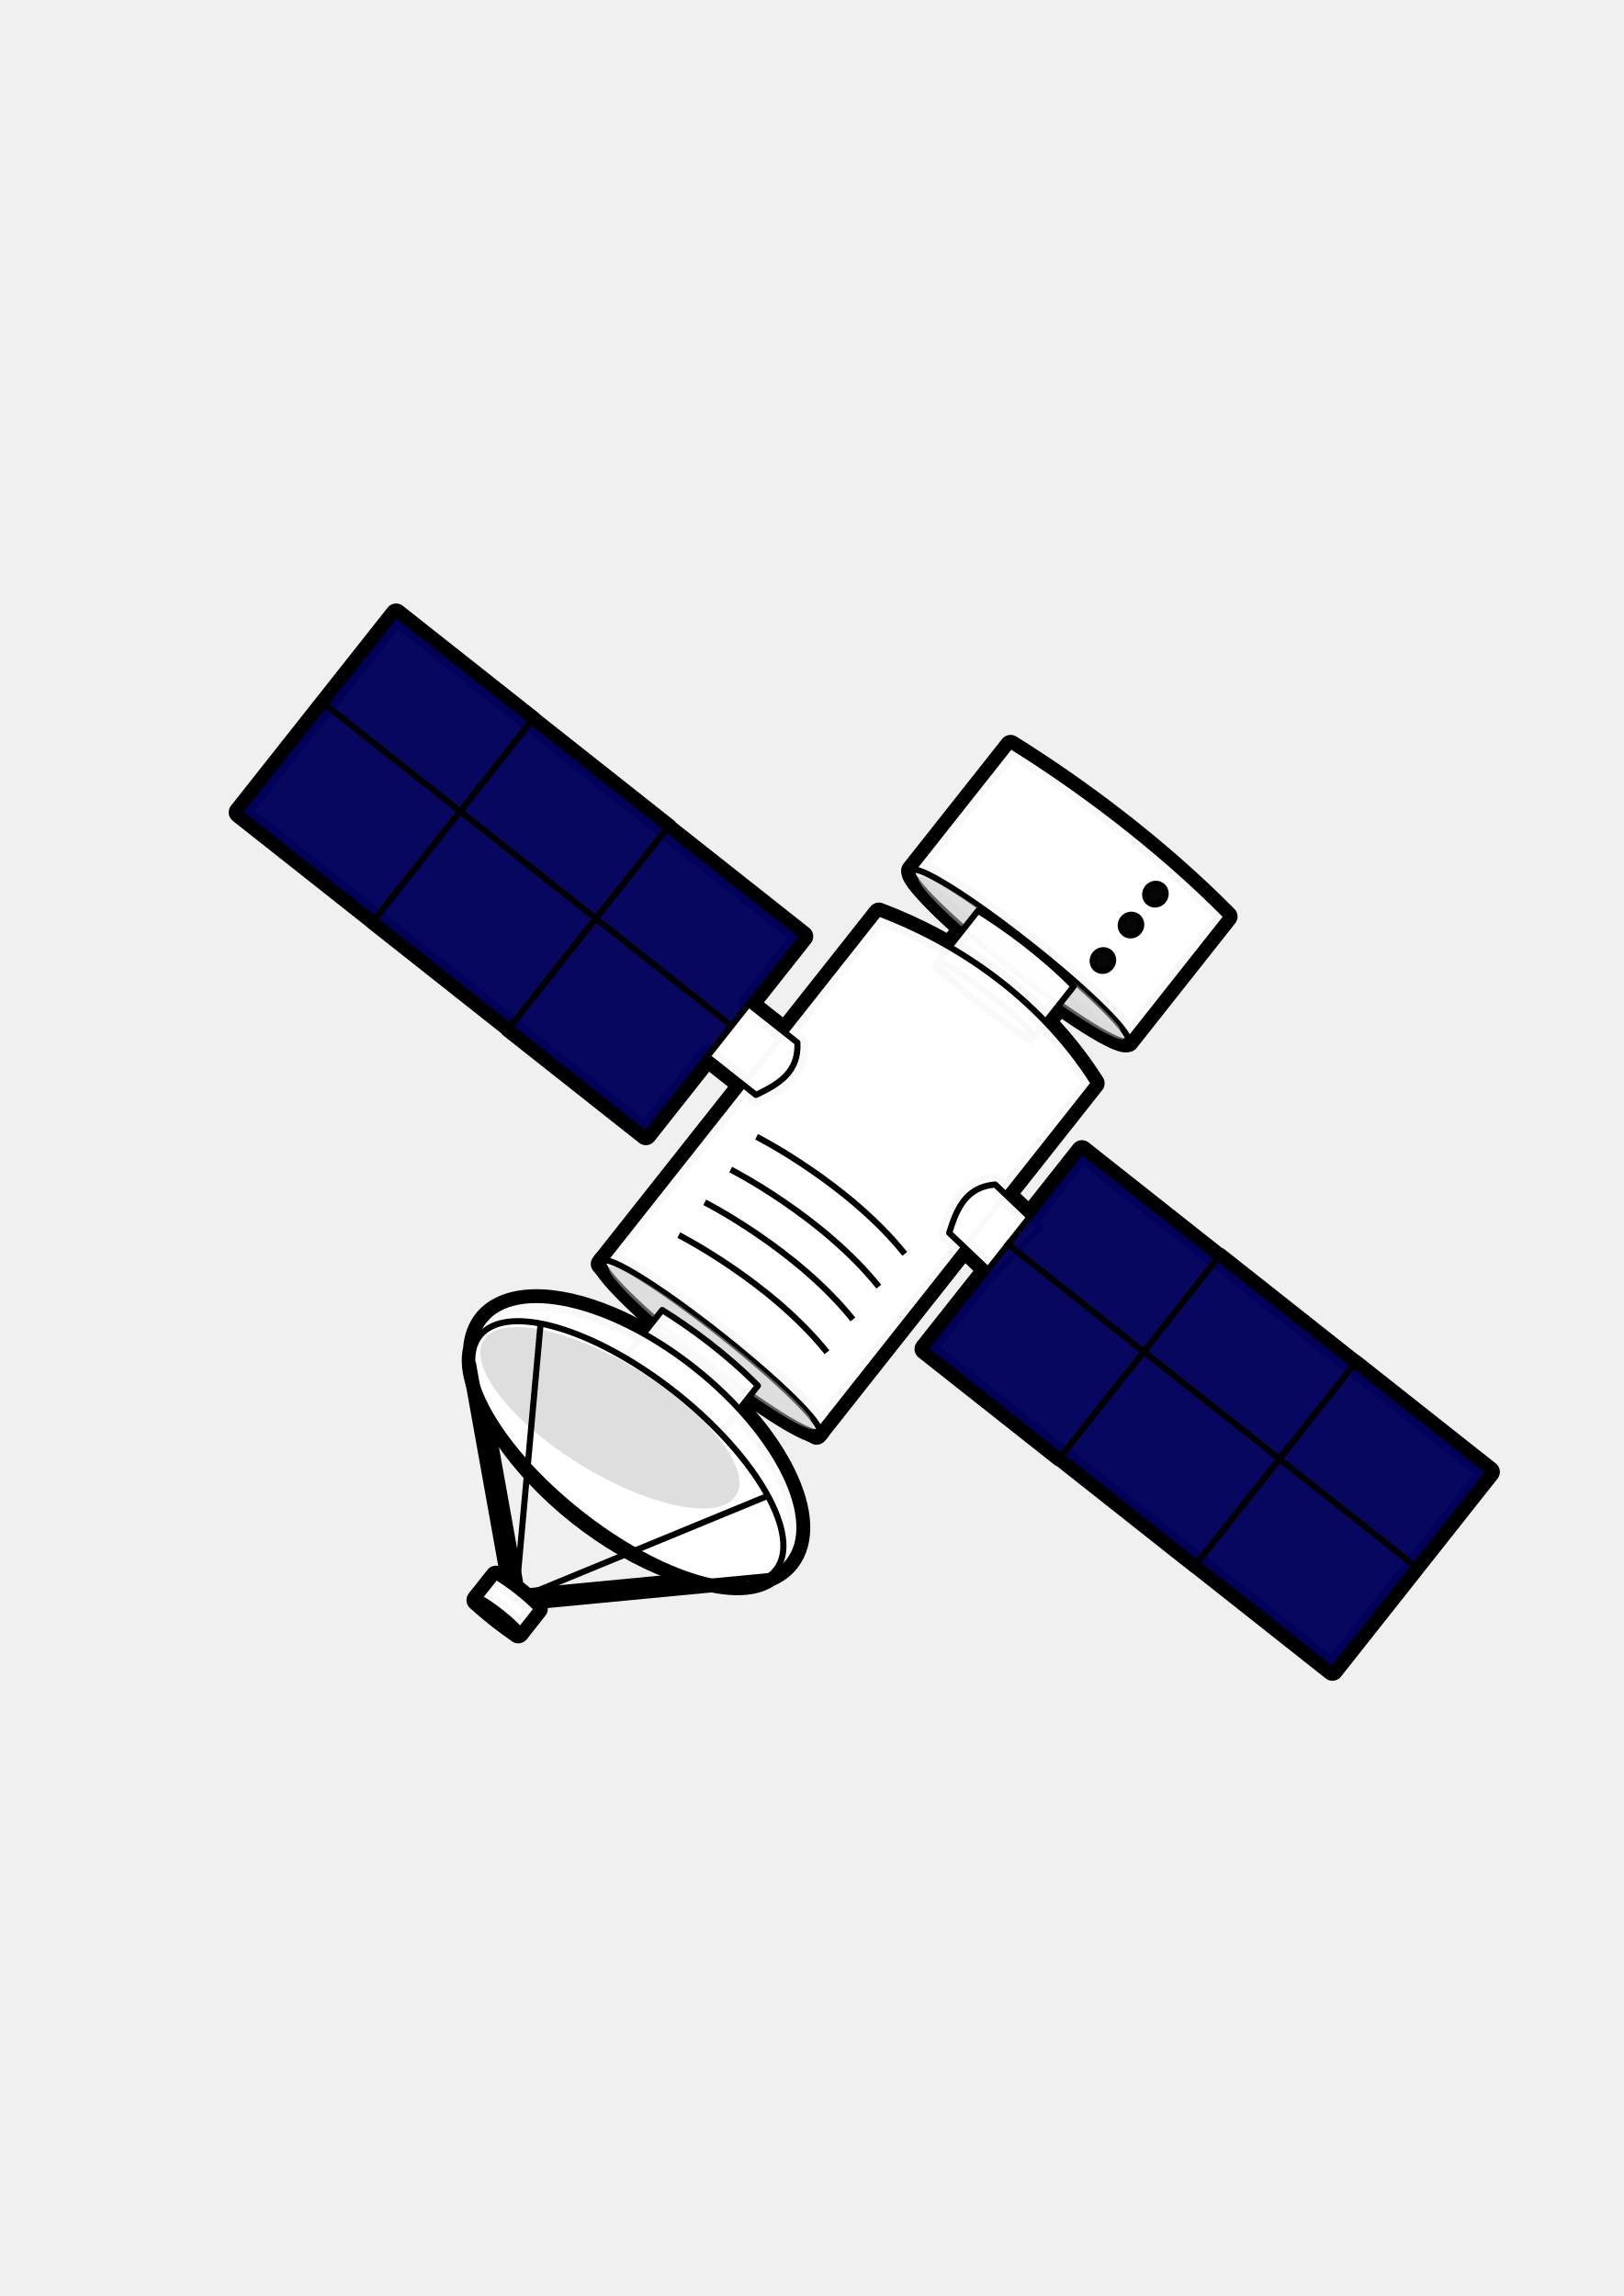
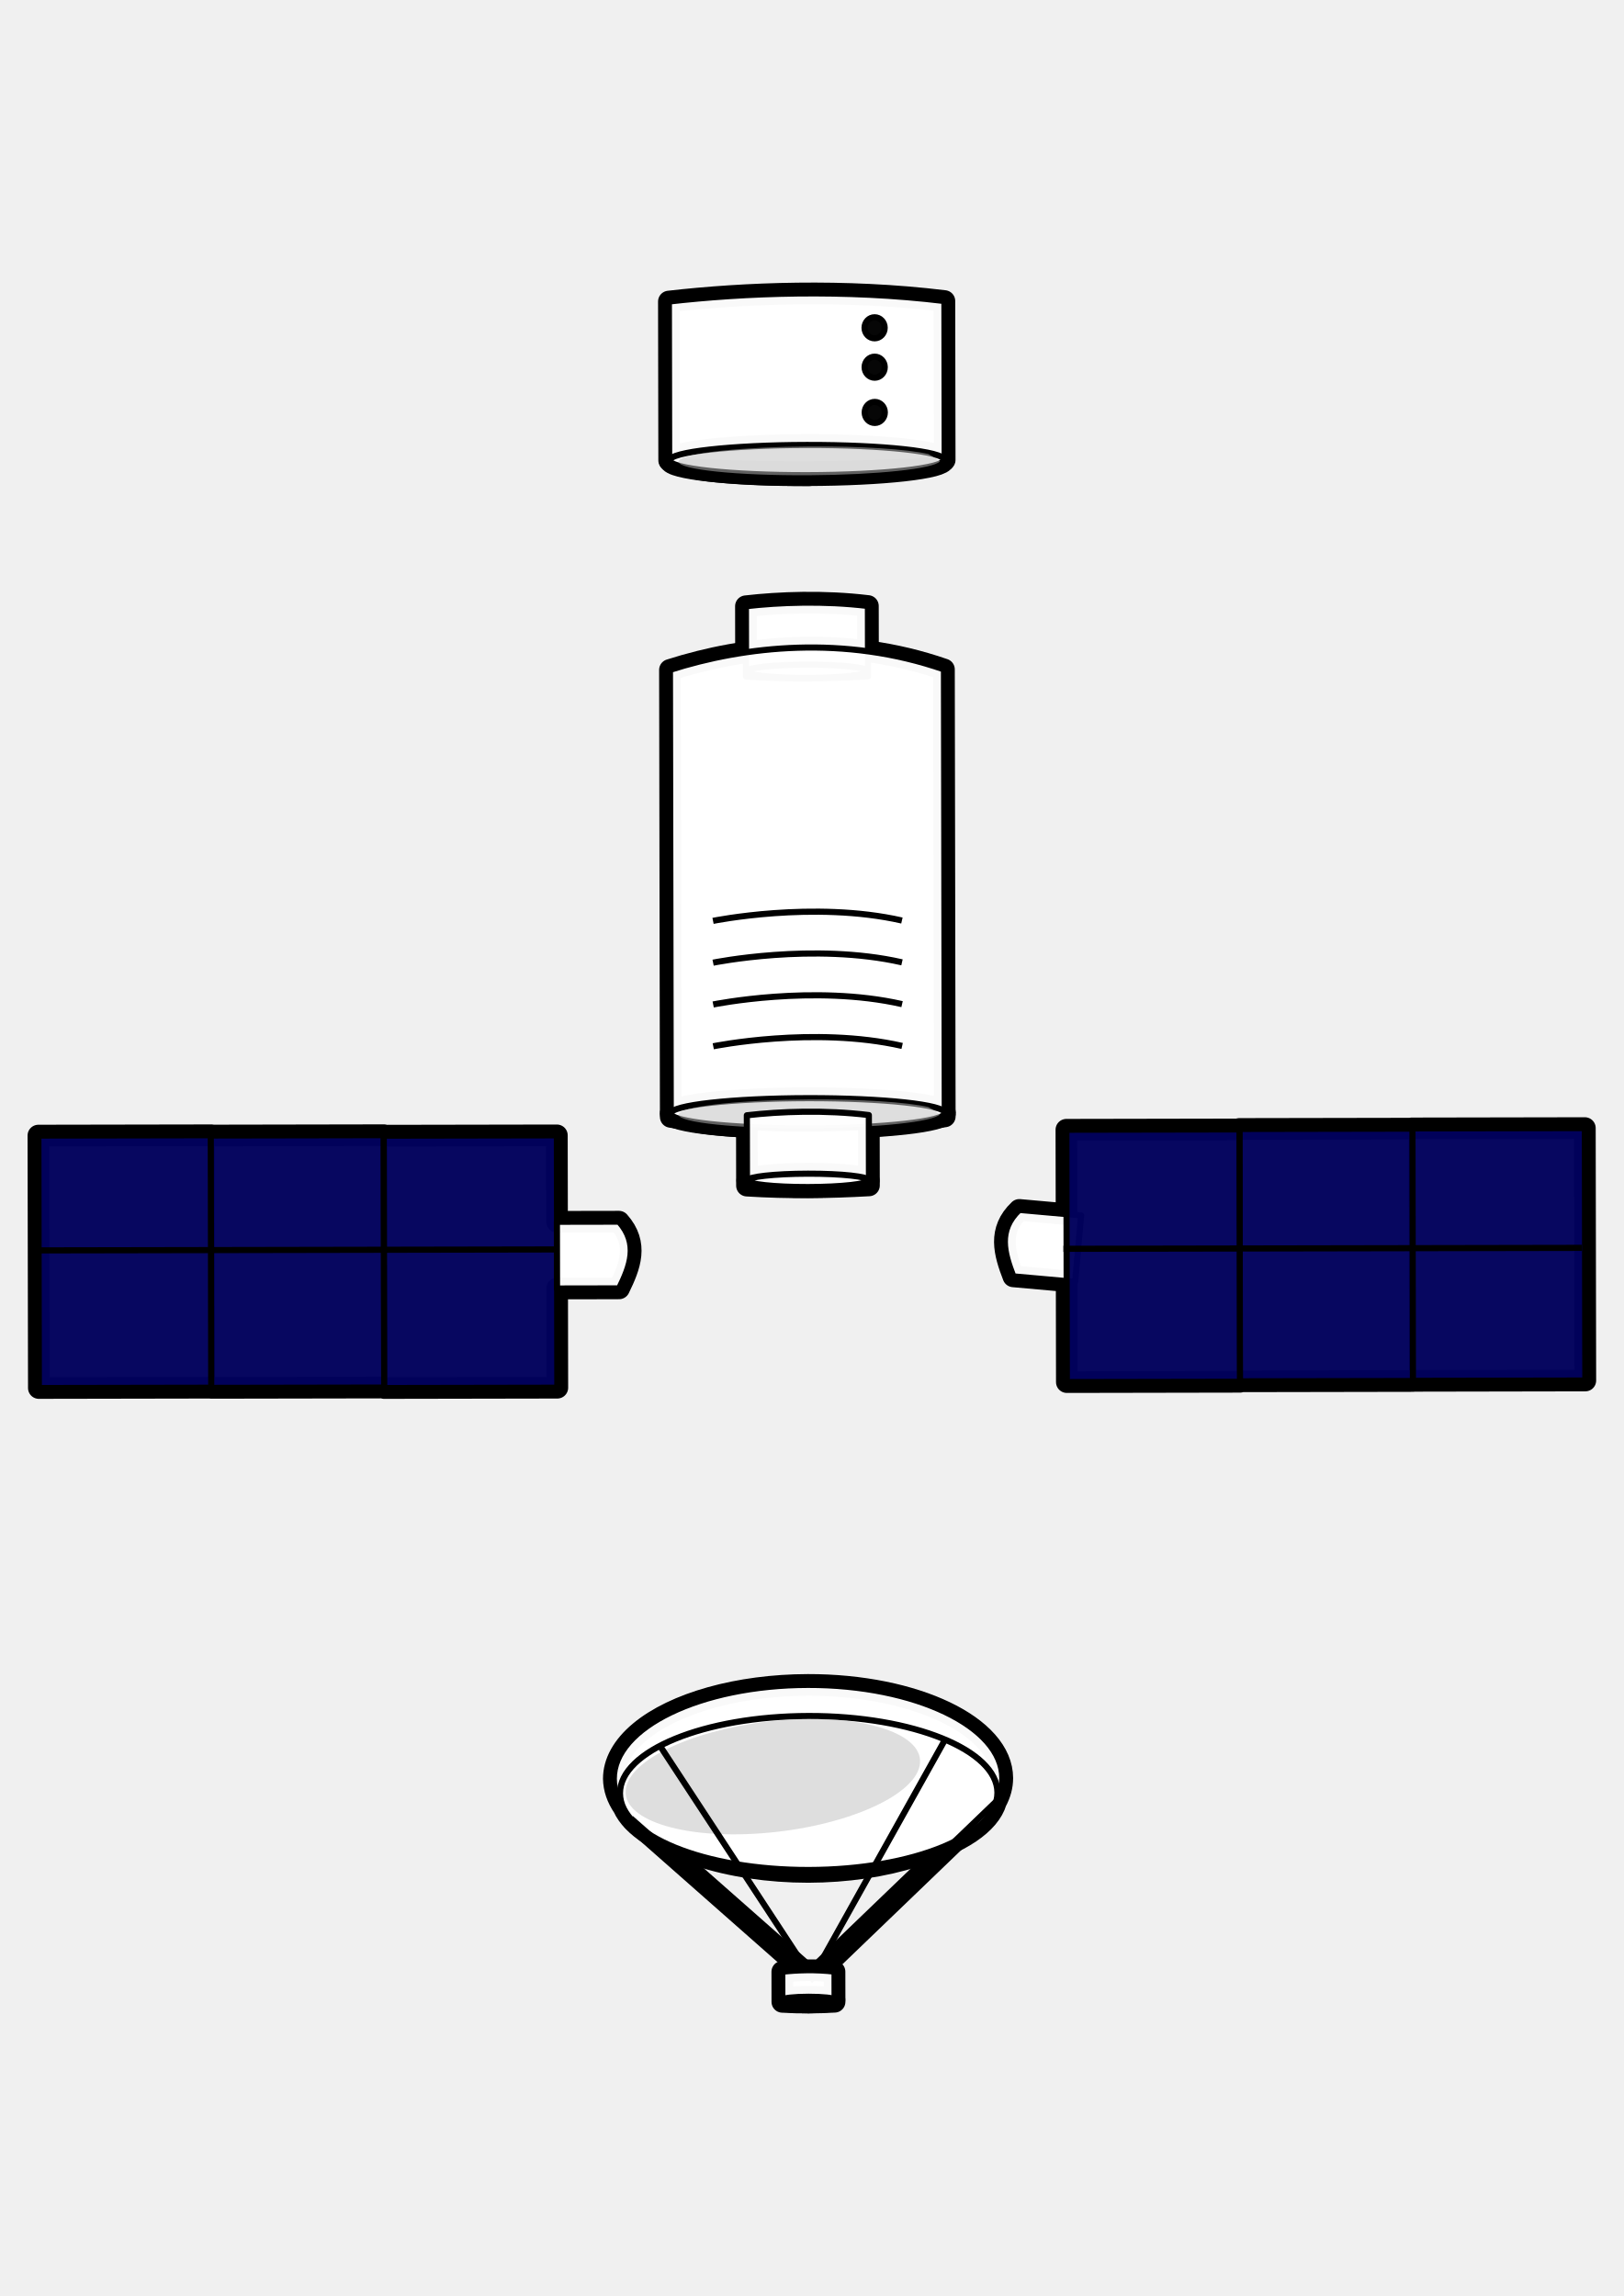
<svg xmlns="http://www.w3.org/2000/svg" width="210mm" height="297mm" viewBox="0 0 210 297" version="1.1" id="svg1">
  <defs id="defs1">
    <meshgradient id="meshgradient63" gradientUnits="userSpaceOnUse" x="14.184" y="92.107">
      <meshrow id="meshrow63">
        <meshpatch id="meshpatch63">
          <stop path="c 59.934,0  119.868,0  179.802,0" style="stop-color:#000000;stop-opacity:1" id="stop63" />
          <stop path="c 0,43.532  0,87.064  0,130.597" style="stop-color:#ffffff;stop-opacity:1" id="stop64" />
          <stop path="c -59.934,0  -119.868,0  -179.802,0" style="stop-color:#000000;stop-opacity:1" id="stop65" />
          <stop path="c 0,-43.532  0,-87.064  0,-130.597" style="stop-color:#ffffff;stop-opacity:1" id="stop66" />
        </meshpatch>
      </meshrow>
    </meshgradient>
+     <meshgradient id="meshgradient13" gradientUnits="userSpaceOnUse" x="14.184" y="92.107">
+       <meshrow id="meshrow16">
+         <meshpatch id="meshpatch16">
+           <stop path="c 59.934,0  119.868,0  179.802,0" style="stop-color:#000000;stop-opacity:1" id="stop13" />
+           <stop path="c 0,43.532  0,87.064  0,130.597" style="stop-color:#ffffff;stop-opacity:1" id="stop14" />
+           <stop path="c -59.934,0  -119.868,0  -179.802,0" style="stop-color:#000000;stop-opacity:1" id="stop15" />
+           <stop path="c 0,-43.532  0,-87.064  0,-130.597" style="stop-color:#ffffff;stop-opacity:1" id="stop16" />
+         </meshpatch>
+       </meshrow>
+     </meshgradient>
+     <meshgradient id="meshgradient16" gradientUnits="userSpaceOnUse" x="14.184" y="92.107">
+       <meshrow id="meshrow20">
+         <meshpatch id="meshpatch20">
+           <stop path="c 59.934,0  119.868,0  179.802,0" style="stop-color:#000000;stop-opacity:1" id="stop17" />
+           <stop path="c 0,43.532  0,87.064  0,130.597" style="stop-color:#ffffff;stop-opacity:1" id="stop18" />
+           <stop path="c -59.934,0  -119.868,0  -179.802,0" style="stop-color:#000000;stop-opacity:1" id="stop19" />
+           <stop path="c 0,-43.532  0,-87.064  0,-130.597" style="stop-color:#ffffff;stop-opacity:1" id="stop20" />
+         </meshpatch>
+       </meshrow>
+     </meshgradient>
  </defs>
-   <g id="layer1">
-     <g id="g31" transform="rotate(38.32934,104.1432,157.4052)" style="display:inline;fill:url(#meshgradient63);fill-opacity:1;stroke:#000000;stroke-opacity:1;stroke-width:2.799;stroke-dasharray:none">
-       <g id="g5" style="fill:#ffffff;fill-opacity:1;stroke:#000000;stroke-width:5.801;stroke-dasharray:none;stroke-opacity:1" transform="matrix(0.4825361,0,0,0.4825361,51.95369,85.39953)">
+   <g id="layer1" transform="rotate(-38.43372,91.81209,151.6925)">
+     <g id="g31" transform="rotate(38.32934,66.69038,141.9952)" style="display:inline;fill:url(#meshgradient63);fill-opacity:1;stroke:#000000;stroke-width:2.799;stroke-dasharray:none;stroke-opacity:1">
+       <g id="g5" style="fill:#ffffff;fill-opacity:1;stroke:#000000;stroke-width:5.801;stroke-dasharray:none;stroke-opacity:1" transform="matrix(0.4825361,0,0,0.4825361,52.08435,13.59878)">
        <path id="path4" style="fill:#ffffff;fill-opacity:1;stroke:#000000;stroke-width:5.801;stroke-linecap:round;stroke-linejoin:round;stroke-dasharray:none;stroke-dashoffset:47.218;stroke-opacity:1" d="m 73.008,16.011 c 20.156,-2.272 47.083,-3.309 73.849,0 v 42.586 c -23.926,1.299 -48.372,1.652 -73.849,0 z" />
-         <path id="ellipse4" style="stroke-linecap:round;stroke-linejoin:round;stroke-dashoffset:47.218;fill-opacity:1;stroke:#000000;stroke-opacity:1;stroke-width:5.801;stroke-dasharray:none" d="M 146.692,58.581 A 36.766,4.05 0 0 1 109.925,62.631 36.766,4.05 0 0 1 73.159,58.581 36.766,4.05 0 0 1 109.925,54.531 36.766,4.05 0 0 1 146.692,58.581 Z" />
+         <path id="ellipse4" style="fill-opacity:1;stroke:#000000;stroke-width:5.801;stroke-linecap:round;stroke-linejoin:round;stroke-dasharray:none;stroke-dashoffset:47.218;stroke-opacity:1" d="M 146.692,58.581 A 36.766,4.05 0 0 1 109.925,62.631 36.766,4.05 0 0 1 73.159,58.581 36.766,4.05 0 0 1 109.925,54.531 36.766,4.05 0 0 1 146.692,58.581 Z" />
        <path id="path38" style="display:inline;fill:#bebebe;fill-opacity:1;stroke:#000000;stroke-width:5.801;stroke-linecap:round;stroke-linejoin:round;stroke-dasharray:none;stroke-dashoffset:47.218;stroke-opacity:1" d="m 75.519,58.947 c -0.01,2.132 15.707,3.79 35.105,3.704 z" />
      </g>
-       <g id="g6" style="fill:#ffffff;fill-opacity:1;stroke:#000000;stroke-width:5.801;stroke-dasharray:none;stroke-opacity:1" transform="matrix(0.4825361,0,0,0.4825361,51.32163,85.39953)">
-         <path id="path5" style="fill:#ffffff;fill-opacity:1;stroke:#000000;stroke-width:5.801;stroke-linecap:round;stroke-linejoin:round;stroke-dasharray:none;stroke-dashoffset:47.218;stroke-opacity:1" d="m 94.892,56.129 c 8.925,-1.006 20.849,-1.465 32.701,0 v 18.858 c -10.595,0.575 -21.42,0.731 -32.701,0 z" />
-         <path id="ellipse5" style="stroke-linecap:round;stroke-linejoin:round;stroke-dashoffset:47.218;fill-opacity:1;stroke:#000000;stroke-opacity:1;stroke-width:5.801;stroke-dasharray:none" d="m 127.532,73.605 a 16.281,1.793 0 0 1 -16.281,1.793 16.281,1.793 0 0 1 -16.281,-1.793 16.281,1.793 0 0 1 16.281,-1.793 16.281,1.793 0 0 1 16.281,1.793 z" />
+       <g id="g2" style="display:inline;fill:url(#meshgradient13)" transform="translate(0.09423531,-51.72715)">
+         <g id="g6" style="fill:#ffffff;fill-opacity:1;stroke:#000000;stroke-width:5.801;stroke-dasharray:none;stroke-opacity:1" transform="matrix(0.4825361,0,0,0.4825361,51.32163,85.39953)">
+           <path id="path5" style="fill:#ffffff;fill-opacity:1;stroke:#000000;stroke-width:5.801;stroke-linecap:round;stroke-linejoin:round;stroke-dasharray:none;stroke-dashoffset:47.218;stroke-opacity:1" d="m 94.892,56.129 c 8.925,-1.006 20.849,-1.465 32.701,0 v 18.858 c -10.595,0.575 -21.42,0.731 -32.701,0 z" />
+           <path id="ellipse5" style="fill-opacity:1;stroke:#000000;stroke-width:5.801;stroke-linecap:round;stroke-linejoin:round;stroke-dasharray:none;stroke-dashoffset:47.218;stroke-opacity:1" d="m 127.532,73.605 a 16.281,1.793 0 0 1 -16.281,1.793 16.281,1.793 0 0 1 -16.281,-1.793 16.281,1.793 0 0 1 16.281,-1.793 16.281,1.793 0 0 1 16.281,1.793 z" />
+         </g>
+         <g id="g4" style="fill:#ffffff;fill-opacity:1;stroke:#000000;stroke-width:5.801;stroke-dasharray:none;stroke-opacity:1" transform="matrix(0.4825361,0,0,0.4825361,50.67998,85.39953)">
+           <path id="rect2" style="fill:#ffffff;fill-opacity:1;stroke:#000000;stroke-width:5.801;stroke-linecap:round;stroke-linejoin:round;stroke-dasharray:none;stroke-dashoffset:47.218;stroke-opacity:1" d="m 75.827,73.167 c 20.046,-6.392 46.826,-9.309 73.447,0 V 192.993 c -23.795,3.655 -48.109,4.647 -73.447,0 z" />
+           <path id="ellipse38" style="display:inline;fill-opacity:1;stroke:#000000;stroke-width:5.801;stroke-linecap:round;stroke-linejoin:round;stroke-dasharray:none;stroke-dashoffset:47.218;stroke-opacity:1" transform="translate(-1.6039425e-6)" d="m 149.338,192.087 a 36.766,4.05 0 0 1 -36.766,4.05 36.766,4.05 0 0 1 -36.766,-4.05 36.766,4.05 0 0 1 36.766,-4.05 36.766,4.05 0 0 1 36.766,4.05 z" />
+           <path id="ellipse37-7" style="display:inline;fill:#bebebe;fill-opacity:1;stroke:#000000;stroke-width:5.801;stroke-linecap:round;stroke-linejoin:round;stroke-dasharray:none;stroke-dashoffset:47.218;stroke-opacity:1" d="m 78.166,191.932 a 3.86,35.123 89.738 0 0 -0.258,0.466 3.86,35.123 89.738 0 0 35.105,3.704 3.86,35.123 89.738 0 0 34.937,-3.649 15.655,41.947 88.119 0 0 -3.077,-1.982 3.86,35.123 89.738 0 0 -31.825,-2.091 3.86,35.123 89.738 0 0 -34.882,3.551 z" />
+         </g>
+         <g id="g9" style="display:inline;fill:#ffffff;fill-opacity:1;stroke:#000000;stroke-width:5.801;stroke-dasharray:none;stroke-opacity:1" transform="matrix(0.4825361,0,0,0.4825361,51.32163,151.2508)">
+           <path id="path8" style="fill:#ffffff;fill-opacity:1;stroke:#000000;stroke-width:5.801;stroke-linecap:round;stroke-linejoin:round;stroke-dasharray:none;stroke-dashoffset:47.218;stroke-opacity:1" d="m 94.892,56.129 c 8.925,-1.006 20.849,-1.465 32.701,0 v 18.858 c -10.595,0.575 -21.42,0.731 -32.701,0 z" />
+           <path id="ellipse8" style="fill-opacity:1;stroke:#000000;stroke-width:5.801;stroke-linecap:round;stroke-linejoin:round;stroke-dasharray:none;stroke-dashoffset:47.218;stroke-opacity:1" d="m 127.532,73.605 a 16.281,1.793 0 0 1 -16.281,1.793 16.281,1.793 0 0 1 -16.281,-1.793 16.281,1.793 0 0 1 16.281,-1.793 16.281,1.793 0 0 1 16.281,1.793 z" />
+         </g>
      </g>
-       <g id="g4" style="fill:#ffffff;fill-opacity:1;stroke:#000000;stroke-width:5.801;stroke-dasharray:none;stroke-opacity:1" transform="matrix(0.4825361,0,0,0.4825361,50.67998,85.39953)">
-         <path id="rect2" style="fill:#ffffff;fill-opacity:1;stroke:#000000;stroke-width:5.801;stroke-linecap:round;stroke-linejoin:round;stroke-dasharray:none;stroke-dashoffset:47.218;stroke-opacity:1" d="m 75.827,73.167 c 20.046,-6.392 46.826,-9.309 73.447,0 V 192.993 c -23.795,3.655 -48.109,4.647 -73.447,0 z" />
-         <path id="ellipse38" style="display:inline;stroke-linecap:round;stroke-linejoin:round;stroke-dashoffset:47.218;fill-opacity:1;stroke:#000000;stroke-opacity:1;stroke-width:5.801;stroke-dasharray:none" transform="translate(-1.6039425e-6)" d="m 149.338,192.087 a 36.766,4.05 0 0 1 -36.766,4.05 36.766,4.05 0 0 1 -36.766,-4.05 36.766,4.05 0 0 1 36.766,-4.05 36.766,4.05 0 0 1 36.766,4.05 z" />
-         <path id="ellipse37-7" style="display:inline;fill:#bebebe;fill-opacity:1;stroke:#000000;stroke-width:5.801;stroke-linecap:round;stroke-linejoin:round;stroke-dasharray:none;stroke-dashoffset:47.218;stroke-opacity:1" d="m 78.166,191.932 a 3.86,35.123 89.738 0 0 -0.258,0.466 3.86,35.123 89.738 0 0 35.105,3.704 3.86,35.123 89.738 0 0 34.937,-3.649 15.655,41.947 88.119 0 0 -3.077,-1.982 3.86,35.123 89.738 0 0 -31.825,-2.091 3.86,35.123 89.738 0 0 -34.882,3.551 z" />
+       <g id="g16" transform="matrix(-1,0,0,1,208.2863,-0.6410611)" style="display:inline;fill:#ffffff;fill-opacity:1;stroke:#000000;stroke-width:2.799;stroke-dasharray:none;stroke-opacity:1">
+         <path id="rect13-2" style="display:inline;fill:#ffffff;fill-opacity:1;stroke:#000000;stroke-width:2.799;stroke-linecap:round;stroke-linejoin:round;stroke-dasharray:none;stroke-dashoffset:47.218;stroke-opacity:1" d="m 69.758,129.192 -3.2e-4,10.916 6.107,-0.558 c 2.802,2.634 1.936,5.603 0.785,8.598 l -6.892,0.629 1.2e-4,13.062 -22.39,-1.5e-4 -1.1e-4,-0.061 -22.371,-1e-4 -2e-4,-0.021 -22.297,-2.8e-4 5e-7,-32.658 22.389,-1.7e-4 1.1e-4,0.032 22.298,-1.3e-4 -2.1e-4,0.061 z" />
+         <path style="display:inline;fill:#ffffff;fill-opacity:1;stroke:#000000;stroke-width:2.799;stroke-linecap:round;stroke-linejoin:round;stroke-dasharray:none;stroke-dashoffset:47.218;stroke-opacity:1" d="m 202.714,129.703 v 32.658 l -22.298,1.2e-4 2e-4,0.021 -22.371,3.1e-4 1.1e-4,0.061 -22.39,2.5e-4 1.5e-4,-12.833 -8.008,4.8e-4 c -1.418,-2.878 -2.55,-5.756 1.6e-4,-8.633 l 8.007,-1.8e-4 2.4e-4,-11.181 22.371,-3.1e-4 -1.1e-4,-0.061 22.298,-1.2e-4 -1.1e-4,-0.032 z" id="path6" />
      </g>
-       <g id="g9" style="display:inline;fill:#ffffff;fill-opacity:1;stroke:#000000;stroke-width:5.801;stroke-dasharray:none;stroke-opacity:1" transform="matrix(0.4825361,0,0,0.4825361,51.32163,151.2508)">
-         <path id="path8" style="fill:#ffffff;fill-opacity:1;stroke:#000000;stroke-width:5.801;stroke-linecap:round;stroke-linejoin:round;stroke-dasharray:none;stroke-dashoffset:47.218;stroke-opacity:1" d="m 94.892,56.129 c 8.925,-1.006 20.849,-1.465 32.701,0 v 18.858 c -10.595,0.575 -21.42,0.731 -32.701,0 z" />
-         <path id="ellipse8" style="stroke-linecap:round;stroke-linejoin:round;stroke-dashoffset:47.218;fill-opacity:1;stroke:#000000;stroke-opacity:1;stroke-width:5.801;stroke-dasharray:none" d="m 127.532,73.605 a 16.281,1.793 0 0 1 -16.281,1.793 16.281,1.793 0 0 1 -16.281,-1.793 16.281,1.793 0 0 1 16.281,-1.793 16.281,1.793 0 0 1 16.281,1.793 z" />
-       </g>
-       <g id="g8" transform="matrix(0.4825361,0,0,0.4825361,51.00855,88.2083)" style="display:inline;fill:#ffffff;fill-opacity:1;stroke:#000000;stroke-width:5.801;stroke-dasharray:none;stroke-opacity:1">
-         <path id="path6" style="stroke-linecap:round;stroke-linejoin:round;stroke-dashoffset:47.218;fill-opacity:1;stroke:#000000;stroke-opacity:1;stroke-width:5.801;stroke-dasharray:none" d="M -76.074 84.698 L -76.074 152.378 L -29.865 152.379 L -29.865 152.421 L 16.497 152.422 L 16.497 152.548 L 62.898 152.548 L 62.897 125.953 L 79.492 125.955 C 82.431 119.991 84.777 114.026 79.492 108.063 L 62.898 108.062 L 62.897 84.891 L 16.535 84.891 L 16.535 84.765 L -29.674 84.765 L -29.674 84.698 L -76.074 84.698 z M 66.803 206.091 A 52.063 25.067 6.3517139e-15 0 0 59.828 218.624 A 52.063 25.067 6.3517139e-15 0 0 62.41 226.258 A 50.583 20.641 3.1755075e-15 0 0 82.443 239.234 A 52.063 25.067 6.3517139e-15 0 0 111.891 243.692 A 52.063 25.067 6.3517139e-15 0 0 140.639 239.517 A 50.583 20.641 3.1755075e-15 0 0 162.253 224.97 A 52.063 25.067 6.3517139e-15 0 0 163.954 218.625 A 52.063 25.067 6.3517139e-15 0 0 111.891 193.557 A 52.063 25.067 6.3517139e-15 0 0 66.803 206.091 z " />
-       </g>
-       <g id="g13" style="fill:#ffffff;fill-opacity:1;stroke:#000000;stroke-width:2.799;stroke-dasharray:none;stroke-opacity:1" />
-       <g id="g16" transform="matrix(-1,0,0,1,208.2863,-0.6410611)" style="fill:#ffffff;fill-opacity:1;stroke:#000000;stroke-width:2.799;stroke-dasharray:none;stroke-opacity:1">
-         <path id="rect13-2" style="display:inline;fill:#ffffff;fill-opacity:1;stroke:#000000;stroke-width:2.799;stroke-linecap:round;stroke-linejoin:round;stroke-dasharray:none;stroke-dashoffset:47.218;stroke-opacity:1" d="M 126.928 128.53 L 126.928 139.446 L 120.821 138.888 C 118.019 141.522 118.885 144.491 120.036 147.486 L 126.928 148.115 L 126.928 161.177 L 149.317 161.177 L 149.317 161.116 L 171.689 161.116 L 171.689 161.096 L 193.986 161.095 L 193.986 128.437 L 171.597 128.437 L 171.597 128.469 L 149.299 128.469 L 149.299 128.53 L 126.928 128.53 z " transform="matrix(-1,-1.6563867e-8,-1.6563867e-8,1,208.2863,0.6410617)" />
-       </g>
-       <g id="g30" style="display:inline;fill:#ffffff;fill-opacity:1;stroke-width:2.799;stroke-dasharray:none;stroke:#000000;stroke-opacity:1">
-         <path style="fill:none;fill-opacity:1;stroke:#000000;stroke-width:2.799;stroke-linecap:butt;stroke-linejoin:miter;stroke-dasharray:none;stroke-opacity:1" d="m 105.511,219.542 23.968,-22.961" id="path17" />
-         <path style="display:inline;fill:none;fill-opacity:1;stroke:#000000;stroke-width:2.799;stroke-linecap:butt;stroke-linejoin:miter;stroke-dasharray:none;stroke-opacity:1" d="m 82.084,198.838 23.362,20.677" id="path19" />
-       </g>
-       <g id="g20" style="fill:#ffffff;fill-opacity:1;stroke:#000000;stroke-width:13.549;stroke-dasharray:none;stroke-opacity:1" transform="matrix(0.206611,0,0,0.206611,82.01614,207.1091)">
-         <path id="path20" style="fill:#ffffff;fill-opacity:1;stroke:#000000;stroke-width:13.549;stroke-linecap:round;stroke-linejoin:round;stroke-dasharray:none;stroke-dashoffset:47.218;stroke-opacity:1" d="m 94.892,56.129 c 8.925,-1.006 20.849,-1.465 32.701,0 v 18.858 c -10.595,0.575 -21.42,0.731 -32.701,0 z" />
-         <path id="ellipse20" style="stroke-linecap:round;stroke-linejoin:round;stroke-dashoffset:47.218;fill-opacity:1;stroke:#000000;stroke-opacity:1;stroke-width:13.549;stroke-dasharray:none" d="m 127.532,73.605 a 16.281,1.793 0 0 1 -16.281,1.793 16.281,1.793 0 0 1 -16.281,-1.793 16.281,1.793 0 0 1 16.281,-1.793 16.281,1.793 0 0 1 16.281,1.793 z" />
+       <g id="g3" style="display:inline;fill:url(#meshgradient16)" transform="translate(-0.03406277,18.69755)">
+         <g id="g8" transform="matrix(0.4825361,0,0,0.4825361,51.00855,88.2083)" style="display:inline;fill:#ffffff;fill-opacity:1;stroke:#000000;stroke-width:5.801;stroke-dasharray:none;stroke-opacity:1">
+           <path style="display:inline;fill-opacity:1;stroke:#000000;stroke-width:5.801;stroke-linecap:round;stroke-linejoin:round;stroke-dasharray:none;stroke-dashoffset:47.218;stroke-opacity:1" d="m 66.803,206.091 a 52.063,25.067 0 0 0 -6.975,12.533 52.063,25.067 0 0 0 2.582,7.634 50.583,20.641 0 0 0 20.033,12.976 52.063,25.067 0 0 0 29.448,4.458 52.063,25.067 0 0 0 28.748,-4.175 50.583,20.641 0 0 0 21.614,-14.547 52.063,25.067 0 0 0 1.701,-6.346 52.063,25.067 0 0 0 -52.064,-25.067 52.063,25.067 0 0 0 -45.087,12.534 z" id="path1" />
+         </g>
+         <g id="g30" style="display:inline;fill:#ffffff;fill-opacity:1;stroke:#000000;stroke-width:2.799;stroke-dasharray:none;stroke-opacity:1">
+           <path style="fill:none;fill-opacity:1;stroke:#000000;stroke-width:2.799;stroke-linecap:butt;stroke-linejoin:miter;stroke-dasharray:none;stroke-opacity:1" d="m 105.511,219.542 23.968,-22.961" id="path17" />
+           <path style="display:inline;fill:none;fill-opacity:1;stroke:#000000;stroke-width:2.799;stroke-linecap:butt;stroke-linejoin:miter;stroke-dasharray:none;stroke-opacity:1" d="m 82.084,198.838 23.362,20.677" id="path19" />
+         </g>
+         <g id="g20" style="fill:#ffffff;fill-opacity:1;stroke:#000000;stroke-width:13.549;stroke-dasharray:none;stroke-opacity:1" transform="matrix(0.206611,0,0,0.206611,82.01614,207.1091)">
+           <path id="path20" style="fill:#ffffff;fill-opacity:1;stroke:#000000;stroke-width:13.549;stroke-linecap:round;stroke-linejoin:round;stroke-dasharray:none;stroke-dashoffset:47.218;stroke-opacity:1" d="m 94.892,56.129 c 8.925,-1.006 20.849,-1.465 32.701,0 v 18.858 c -10.595,0.575 -21.42,0.731 -32.701,0 z" />
+           <path id="ellipse20" style="fill-opacity:1;stroke:#000000;stroke-width:13.549;stroke-linecap:round;stroke-linejoin:round;stroke-dasharray:none;stroke-dashoffset:47.218;stroke-opacity:1" d="m 127.532,73.605 a 16.281,1.793 0 0 1 -16.281,1.793 16.281,1.793 0 0 1 -16.281,-1.793 16.281,1.793 0 0 1 16.281,-1.793 16.281,1.793 0 0 1 16.281,1.793 z" />
+         </g>
      </g>
    </g>
-     <g id="g63" transform="rotate(38.32934,104.1432,157.4052)" style="display:inline;fill:#ffffff;fill-opacity:0.976">
-       <g id="g40" style="fill:#ffffff;fill-opacity:0.976;stroke:#000000;stroke-width:1.645;stroke-dasharray:none;stroke-opacity:1" transform="matrix(0.4825361,0,0,0.4825361,51.95369,85.39953)">
-         <path id="path39" style="fill:#ffffff;fill-opacity:0.976;stroke:#000000;stroke-width:1.645;stroke-linecap:round;stroke-linejoin:round;stroke-dasharray:none;stroke-dashoffset:47.218;stroke-opacity:1" d="m 73.008,16.011 c 20.156,-2.272 47.083,-3.309 73.849,0 v 42.586 c -23.926,1.299 -48.372,1.652 -73.849,0 z" />
-         <ellipse style="fill:#ffffff;fill-opacity:0.976;stroke:#000000;stroke-width:1.645;stroke-linecap:round;stroke-linejoin:round;stroke-dasharray:none;stroke-dashoffset:47.218;stroke-opacity:1" id="ellipse39" cx="109.925" cy="58.581" rx="36.766" ry="4.05" />
-         <path id="path40" style="display:inline;fill:#bebebe;fill-opacity:0.504;stroke:none;stroke-width:1.645;stroke-linecap:round;stroke-linejoin:round;stroke-dasharray:none;stroke-dashoffset:47.218;stroke-opacity:1" d="m 75.777,58.481 a 3.86,35.123 89.738 0 0 -0.258,0.466 3.86,35.123 89.738 0 0 35.105,3.704 3.86,35.123 89.738 0 0 34.937,-3.649 15.655,41.947 88.119 0 0 -3.077,-1.982 3.86,35.123 89.738 0 0 -31.825,-2.091 3.86,35.123 89.738 0 0 -34.882,3.551 z" />
+     <g id="g63" transform="rotate(38.32934,66.69094,141.9955)" style="display:inline;fill:#ffffff;fill-opacity:0.976">
+       <g id="g10" style="display:inline" transform="translate(0.1306684,-71.80074)">
+         <g id="g40" style="fill:#ffffff;fill-opacity:0.976;stroke:#000000;stroke-width:1.645;stroke-dasharray:none;stroke-opacity:1" transform="matrix(0.4825361,0,0,0.4825361,51.95369,85.39953)">
+           <path id="path39" style="fill:#ffffff;fill-opacity:0.976;stroke:#000000;stroke-width:1.645;stroke-linecap:round;stroke-linejoin:round;stroke-dasharray:none;stroke-dashoffset:47.218;stroke-opacity:1" d="m 73.008,16.011 c 20.156,-2.272 47.083,-3.309 73.849,0 v 42.586 c -23.926,1.299 -48.372,1.652 -73.849,0 z" />
+           <ellipse style="fill:#ffffff;fill-opacity:0.976;stroke:#000000;stroke-width:1.645;stroke-linecap:round;stroke-linejoin:round;stroke-dasharray:none;stroke-dashoffset:47.218;stroke-opacity:1" id="ellipse39" cx="109.925" cy="58.581" rx="36.766" ry="4.05" />
+           <path id="path40" style="display:inline;fill:#bebebe;fill-opacity:0.504;stroke:none;stroke-width:1.645;stroke-linecap:round;stroke-linejoin:round;stroke-dasharray:none;stroke-dashoffset:47.218;stroke-opacity:1" d="m 75.777,58.481 a 3.86,35.123 89.738 0 0 -0.258,0.466 3.86,35.123 89.738 0 0 35.105,3.704 3.86,35.123 89.738 0 0 34.937,-3.649 15.655,41.947 88.119 0 0 -3.077,-1.982 3.86,35.123 89.738 0 0 -31.825,-2.091 3.86,35.123 89.738 0 0 -34.882,3.551 z" />
+         </g>
+         <g id="g59" style="fill:#000000;fill-opacity:0.976;stroke-width:0.794;stroke-dasharray:none">
+           <ellipse style="fill:#000000;fill-opacity:0.976;stroke:#000000;stroke-width:0.794;stroke-linecap:round;stroke-linejoin:round;stroke-dasharray:none;stroke-dashoffset:47.218;stroke-opacity:1" id="ellipse57" cx="113.784" cy="96.572" rx="1.303" ry="1.361" />
+           <ellipse style="fill:#000000;fill-opacity:0.976;stroke:#000000;stroke-width:0.794;stroke-linecap:round;stroke-linejoin:round;stroke-dasharray:none;stroke-dashoffset:47.218;stroke-opacity:1" id="ellipse58" cx="113.784" cy="101.668" rx="1.303" ry="1.361" />
+           <ellipse style="fill:#000000;fill-opacity:0.976;stroke:#000000;stroke-width:0.794;stroke-linecap:round;stroke-linejoin:round;stroke-dasharray:none;stroke-dashoffset:47.218;stroke-opacity:1" id="ellipse59" cx="113.784" cy="107.521" rx="1.303" ry="1.361" />
+         </g>
      </g>
-       <g id="g41" style="fill:#ffffff;fill-opacity:0.976;stroke:#000000;stroke-width:1.645;stroke-dasharray:none;stroke-opacity:1" transform="matrix(0.4825361,0,0,0.4825361,51.32163,85.39953)">
-         <path id="path41" style="fill:#ffffff;fill-opacity:0.976;stroke:#000000;stroke-width:1.645;stroke-linecap:round;stroke-linejoin:round;stroke-dasharray:none;stroke-dashoffset:47.218;stroke-opacity:1" d="m 94.892,56.129 c 8.925,-1.006 20.849,-1.465 32.701,0 v 18.858 c -10.595,0.575 -21.42,0.731 -32.701,0 z" />
-         <ellipse style="fill:#ffffff;fill-opacity:0.976;stroke:#000000;stroke-width:1.645;stroke-linecap:round;stroke-linejoin:round;stroke-dasharray:none;stroke-dashoffset:47.218;stroke-opacity:1" id="ellipse41" cx="111.252" cy="73.605" rx="16.281" ry="1.793" />
+       <g id="g1" style="display:inline" transform="translate(0.09423531,-51.72715)">
+         <g id="g41" style="fill:#ffffff;fill-opacity:0.976;stroke:#000000;stroke-width:1.645;stroke-dasharray:none;stroke-opacity:1" transform="matrix(0.4825361,0,0,0.4825361,51.32163,85.39953)">
+           <path id="path41" style="fill:#ffffff;fill-opacity:0.976;stroke:#000000;stroke-width:1.645;stroke-linecap:round;stroke-linejoin:round;stroke-dasharray:none;stroke-dashoffset:47.218;stroke-opacity:1" d="m 94.892,56.129 c 8.925,-1.006 20.849,-1.465 32.701,0 v 18.858 c -10.595,0.575 -21.42,0.731 -32.701,0 z" />
+           <ellipse style="fill:#ffffff;fill-opacity:0.976;stroke:#000000;stroke-width:1.645;stroke-linecap:round;stroke-linejoin:round;stroke-dasharray:none;stroke-dashoffset:47.218;stroke-opacity:1" id="ellipse41" cx="111.252" cy="73.605" rx="16.281" ry="1.793" />
+         </g>
+         <g id="g43" style="fill:#ffffff;fill-opacity:0.976;stroke:#000000;stroke-width:1.645;stroke-dasharray:none;stroke-opacity:1" transform="matrix(0.4825361,0,0,0.4825361,50.67998,85.39953)">
+           <path id="path42" style="fill:#ffffff;fill-opacity:0.976;stroke:#000000;stroke-width:1.645;stroke-linecap:round;stroke-linejoin:round;stroke-dasharray:none;stroke-dashoffset:47.218;stroke-opacity:1" d="m 75.827,73.167 c 20.046,-6.392 46.826,-9.309 73.447,0 V 192.993 c -23.795,3.655 -48.109,4.647 -73.447,0 z" />
+           <ellipse style="display:inline;fill:#ffffff;fill-opacity:0.976;stroke:#000000;stroke-width:1.645;stroke-linecap:round;stroke-linejoin:round;stroke-dasharray:none;stroke-dashoffset:47.218;stroke-opacity:1" id="ellipse42" cx="112.572" cy="192.087" rx="36.766" ry="4.05" transform="translate(-1.6039425e-6)" />
+           <path id="path43" style="display:inline;fill:#bebebe;fill-opacity:0.504;stroke:none;stroke-width:1.645;stroke-linecap:round;stroke-linejoin:round;stroke-dasharray:none;stroke-dashoffset:47.218;stroke-opacity:1" d="m 78.166,191.932 a 3.86,35.123 89.738 0 0 -0.258,0.466 3.86,35.123 89.738 0 0 35.105,3.704 3.86,35.123 89.738 0 0 34.937,-3.649 15.655,41.947 88.119 0 0 -3.077,-1.982 3.86,35.123 89.738 0 0 -31.825,-2.091 3.86,35.123 89.738 0 0 -34.882,3.551 z" />
+         </g>
+         <g id="g62" style="fill:#ffffff;fill-opacity:0.976;stroke-width:0.794;stroke-dasharray:none">
+           <path style="fill:#ffffff;fill-opacity:0.976;stroke:#000000;stroke-width:0.794;stroke-linecap:butt;stroke-linejoin:miter;stroke-dasharray:none;stroke-opacity:1" d="m 92.783,169.4 c 0,0 13.012,-2.625 24.43,0" id="path59" />
+           <path style="fill:#ffffff;fill-opacity:0.976;stroke:#000000;stroke-width:0.794;stroke-linecap:butt;stroke-linejoin:miter;stroke-dasharray:none;stroke-opacity:1" d="m 92.783,163.993 c 0,0 13.012,-2.625 24.43,0" id="path60" />
+           <path style="fill:#ffffff;fill-opacity:0.976;stroke:#000000;stroke-width:0.794;stroke-linecap:butt;stroke-linejoin:miter;stroke-dasharray:none;stroke-opacity:1" d="m 92.783,158.586 c 0,0 13.012,-2.625 24.43,0" id="path61" />
+           <path style="fill:#ffffff;fill-opacity:0.976;stroke:#000000;stroke-width:0.794;stroke-linecap:butt;stroke-linejoin:miter;stroke-dasharray:none;stroke-opacity:1" d="m 92.783,153.178 c 0,0 13.012,-2.625 24.43,0" id="path62" />
+         </g>
+         <g id="g44" style="display:inline;fill:#ffffff;fill-opacity:0.976;stroke:#000000;stroke-width:1.645;stroke-dasharray:none;stroke-opacity:1" transform="matrix(0.4825361,1.5867031e-8,-1.5867031e-8,0.4825361,51.32163,151.2508)">
+           <path id="path44" style="fill:#ffffff;fill-opacity:0.976;stroke:#000000;stroke-width:1.645;stroke-linecap:round;stroke-linejoin:round;stroke-dasharray:none;stroke-dashoffset:47.218;stroke-opacity:1" d="m 94.892,56.129 c 8.925,-1.006 20.849,-1.465 32.701,0 v 18.858 c -10.595,0.575 -21.42,0.731 -32.701,0 z" />
+           <ellipse style="fill:#ffffff;fill-opacity:0.976;stroke:#000000;stroke-width:1.645;stroke-linecap:round;stroke-linejoin:round;stroke-dasharray:none;stroke-dashoffset:47.218;stroke-opacity:1" id="ellipse44" cx="111.252" cy="73.605" rx="16.281" ry="1.793" />
+         </g>
      </g>
-       <g id="g43" style="fill:#ffffff;fill-opacity:0.976;stroke:#000000;stroke-width:1.645;stroke-dasharray:none;stroke-opacity:1" transform="matrix(0.4825361,0,0,0.4825361,50.67998,85.39953)">
-         <path id="path42" style="fill:#ffffff;fill-opacity:0.976;stroke:#000000;stroke-width:1.645;stroke-linecap:round;stroke-linejoin:round;stroke-dasharray:none;stroke-dashoffset:47.218;stroke-opacity:1" d="m 75.827,73.167 c 20.046,-6.392 46.826,-9.309 73.447,0 V 192.993 c -23.795,3.655 -48.109,4.647 -73.447,0 z" />
-         <ellipse style="display:inline;fill:#ffffff;fill-opacity:0.976;stroke:#000000;stroke-width:1.645;stroke-linecap:round;stroke-linejoin:round;stroke-dasharray:none;stroke-dashoffset:47.218;stroke-opacity:1" id="ellipse42" cx="112.572" cy="192.087" rx="36.766" ry="4.05" transform="translate(-1.6039425e-6)" />
-         <path id="path43" style="display:inline;fill:#bebebe;fill-opacity:0.504;stroke:none;stroke-width:1.645;stroke-linecap:round;stroke-linejoin:round;stroke-dasharray:none;stroke-dashoffset:47.218;stroke-opacity:1" d="m 78.166,191.932 a 3.86,35.123 89.738 0 0 -0.258,0.466 3.86,35.123 89.738 0 0 35.105,3.704 3.86,35.123 89.738 0 0 34.937,-3.649 15.655,41.947 88.119 0 0 -3.077,-1.982 3.86,35.123 89.738 0 0 -31.825,-2.091 3.86,35.123 89.738 0 0 -34.882,3.551 z" />
-       </g>
-       <g id="g44" style="display:inline;fill:#ffffff;fill-opacity:0.976;stroke:#000000;stroke-width:1.645;stroke-dasharray:none;stroke-opacity:1" transform="matrix(0.4825361,0,0,0.4825361,51.32163,151.2508)">
-         <path id="path44" style="fill:#ffffff;fill-opacity:0.976;stroke:#000000;stroke-width:1.645;stroke-linecap:round;stroke-linejoin:round;stroke-dasharray:none;stroke-dashoffset:47.218;stroke-opacity:1" d="m 94.892,56.129 c 8.925,-1.006 20.849,-1.465 32.701,0 v 18.858 c -10.595,0.575 -21.42,0.731 -32.701,0 z" />
-         <ellipse style="fill:#ffffff;fill-opacity:0.976;stroke:#000000;stroke-width:1.645;stroke-linecap:round;stroke-linejoin:round;stroke-dasharray:none;stroke-dashoffset:47.218;stroke-opacity:1" id="ellipse44" cx="111.252" cy="73.605" rx="16.281" ry="1.793" />
-       </g>
-       <g id="g47" transform="matrix(0.4825361,0,0,0.4825361,51.00855,88.2083)" style="display:inline;fill:#ffffff;fill-opacity:0.976;stroke:#000000;stroke-width:1.645;stroke-dasharray:none;stroke-opacity:1">
-         <ellipse style="fill:#ffffff;fill-opacity:0.976;stroke:#000000;stroke-width:1.645;stroke-linecap:round;stroke-linejoin:round;stroke-dasharray:none;stroke-dashoffset:47.218;stroke-opacity:1" id="ellipse45" cx="111.891" cy="218.624" rx="52.063" ry="25.067" />
-         <ellipse style="fill:#ffffff;fill-opacity:0.976;stroke:#000000;stroke-width:1.645;stroke-linecap:round;stroke-linejoin:round;stroke-dasharray:none;stroke-dashoffset:47.218;stroke-opacity:1" id="ellipse46" cx="112.06" cy="222.537" rx="50.583" ry="20.641" />
-         <ellipse style="fill:#bebebe;fill-opacity:0.504;stroke:none;stroke-width:1.675;stroke-linecap:round;stroke-linejoin:round;stroke-dasharray:none;stroke-dashoffset:47.218;stroke-opacity:1" id="ellipse47" cx="147.565" cy="233.325" rx="39.47" ry="15.456" transform="matrix(0.9972865,-0.07361792,-0.1916258,0.9814681,0,0)" />
-       </g>
-       <g id="g50" style="fill:#ffffff;fill-opacity:0.976;stroke:#000000;stroke-width:0.794;stroke-dasharray:none;stroke-opacity:1">
+       <g id="g50" style="display:inline;fill:#ffffff;fill-opacity:0.976;stroke:#000000;stroke-width:0.794;stroke-dasharray:none;stroke-opacity:1" transform="translate(-8.72843,-0.01590125)">
        <rect style="fill:#02025c;fill-opacity:0.976;stroke:#000000;stroke-width:0.794;stroke-linecap:round;stroke-linejoin:round;stroke-dasharray:none;stroke-dashoffset:47.218;stroke-opacity:1" id="rect47" width="22.389" height="32.659" x="14.3" y="129.078" />
        <rect style="fill:#02025c;fill-opacity:0.976;stroke:#000000;stroke-width:0.794;stroke-linecap:round;stroke-linejoin:round;stroke-dasharray:none;stroke-dashoffset:47.218;stroke-opacity:1" id="rect48" width="22.39" height="32.647" x="36.598" y="129.11" />
        <rect style="fill:#02025c;fill-opacity:0.976;stroke:#000000;stroke-width:0.794;stroke-linecap:round;stroke-linejoin:round;stroke-dasharray:none;stroke-dashoffset:47.218;stroke-opacity:1" id="rect49" width="22.39" height="32.647" x="58.969" y="129.171" />
        <path id="path49" style="fill:#ffffff;fill-opacity:0.976;stroke:#000000;stroke-width:0.794;stroke-linecap:round;stroke-linejoin:round;stroke-dasharray:none;stroke-dashoffset:47.218;stroke-opacity:1" d="m 81.342,140.352 h 8.025 c 2.55,2.878 1.418,5.756 0,8.633 h -8.025 z" />
        <path style="fill:#ffffff;fill-opacity:0.976;stroke:#000000;stroke-width:0.794;stroke-linecap:butt;stroke-linejoin:miter;stroke-dasharray:none;stroke-opacity:1" d="M 14.184,143.933 H 81.237" id="path50" />
      </g>
-       <g id="g53" transform="matrix(-1,0,0,1,208.2863,-0.6410611)" style="fill:#ffffff;fill-opacity:0.976;stroke:#000000;stroke-width:0.794;stroke-dasharray:none;stroke-opacity:1">
+       <g id="g53" transform="matrix(-1,1.6563867e-8,1.6563867e-8,1,219.8867,-0.6199202)" style="display:inline;fill:#ffffff;fill-opacity:0.976;stroke:#000000;stroke-width:0.794;stroke-dasharray:none;stroke-opacity:1">
        <path id="path51" style="display:inline;fill:#ffffff;fill-opacity:0.976;stroke:#000000;stroke-width:0.794;stroke-linecap:round;stroke-linejoin:round;stroke-dasharray:none;stroke-dashoffset:47.218;stroke-opacity:1" d="m 128.812,139.618 -7.991,-0.73 c -2.802,2.634 -1.936,5.603 -0.785,8.598 l 7.991,0.73 z" transform="matrix(-1,-1.6563867e-8,-1.6563867e-8,1,208.2863,0.6410617)" />
        <rect style="fill:#02025c;fill-opacity:0.976;stroke:#000000;stroke-width:0.794;stroke-linecap:round;stroke-linejoin:round;stroke-dasharray:none;stroke-dashoffset:47.218;stroke-opacity:1" id="rect51" width="22.389" height="32.659" x="14.3" y="129.078" />
        <rect style="fill:#02025c;fill-opacity:0.976;stroke:#000000;stroke-width:0.794;stroke-linecap:round;stroke-linejoin:round;stroke-dasharray:none;stroke-dashoffset:47.218;stroke-opacity:1" id="rect52" width="22.39" height="32.647" x="36.598" y="129.11" />
        <rect style="display:inline;fill:#02025c;fill-opacity:0.976;stroke:#000000;stroke-width:0.794;stroke-linecap:round;stroke-linejoin:round;stroke-dasharray:none;stroke-dashoffset:47.218;stroke-opacity:1" id="rect53" width="22.39" height="32.647" x="58.969" y="129.171" />
        <path style="fill:#ffffff;fill-opacity:0.976;stroke:#000000;stroke-width:0.794;stroke-linecap:butt;stroke-linejoin:miter;stroke-dasharray:none;stroke-opacity:1" d="m 126.52,143.933 h 67.053" id="path53" transform="matrix(-1,0,0,1,208.2863,0.6410611)" />
      </g>
-       <g id="g55" style="display:inline;fill:#ffffff;fill-opacity:0.976;stroke-width:0.794;stroke-dasharray:none">
-         <path style="fill:none;fill-opacity:0.976;stroke:#000000;stroke-width:0.794;stroke-linecap:butt;stroke-linejoin:miter;stroke-dasharray:none;stroke-opacity:1" d="m 85.844,189.438 19.667,30.104 23.968,-22.961" id="path54" />
-         <path style="display:inline;fill:none;fill-opacity:0.976;stroke:#000000;stroke-width:0.794;stroke-linecap:butt;stroke-linejoin:miter;stroke-dasharray:none;stroke-opacity:1" d="m 82.084,198.838 23.362,20.677 17.139,-30.542" id="path55" />
-       </g>
-       <g id="g56" style="fill:#ffffff;fill-opacity:0.976;stroke:#000000;stroke-width:3.842;stroke-dasharray:none;stroke-opacity:1" transform="matrix(0.206611,0,0,0.206611,82.01614,207.1091)">
-         <path id="path56" style="fill:#ffffff;fill-opacity:0.976;stroke:#000000;stroke-width:3.842;stroke-linecap:round;stroke-linejoin:round;stroke-dasharray:none;stroke-dashoffset:47.218;stroke-opacity:1" d="m 94.892,56.129 c 8.925,-1.006 20.849,-1.465 32.701,0 v 18.858 c -10.595,0.575 -21.42,0.731 -32.701,0 z" />
-         <ellipse style="fill:#ffffff;fill-opacity:0.976;stroke:#000000;stroke-width:3.842;stroke-linecap:round;stroke-linejoin:round;stroke-dasharray:none;stroke-dashoffset:47.218;stroke-opacity:1" id="ellipse56" cx="111.252" cy="73.605" rx="16.281" ry="1.793" />
-       </g>
-       <g id="g59" style="fill:#000000;fill-opacity:0.976;stroke-width:0.794;stroke-dasharray:none">
-         <ellipse style="fill:#000000;fill-opacity:0.976;stroke:#000000;stroke-width:0.794;stroke-linecap:round;stroke-linejoin:round;stroke-dasharray:none;stroke-dashoffset:47.218;stroke-opacity:1" id="ellipse57" cx="113.784" cy="96.572" rx="1.303" ry="1.361" />
-         <ellipse style="fill:#000000;fill-opacity:0.976;stroke:#000000;stroke-width:0.794;stroke-linecap:round;stroke-linejoin:round;stroke-dasharray:none;stroke-dashoffset:47.218;stroke-opacity:1" id="ellipse58" cx="113.784" cy="101.668" rx="1.303" ry="1.361" />
-         <ellipse style="fill:#000000;fill-opacity:0.976;stroke:#000000;stroke-width:0.794;stroke-linecap:round;stroke-linejoin:round;stroke-dasharray:none;stroke-dashoffset:47.218;stroke-opacity:1" id="ellipse59" cx="113.784" cy="107.521" rx="1.303" ry="1.361" />
-       </g>
-       <g id="g62" style="fill:#ffffff;fill-opacity:0.976;stroke-width:0.794;stroke-dasharray:none">
-         <path style="fill:#ffffff;fill-opacity:0.976;stroke:#000000;stroke-width:0.794;stroke-linecap:butt;stroke-linejoin:miter;stroke-dasharray:none;stroke-opacity:1" d="m 92.783,169.4 c 0,0 13.012,-2.625 24.43,0" id="path59" />
-         <path style="fill:#ffffff;fill-opacity:0.976;stroke:#000000;stroke-width:0.794;stroke-linecap:butt;stroke-linejoin:miter;stroke-dasharray:none;stroke-opacity:1" d="m 92.783,163.993 c 0,0 13.012,-2.625 24.43,0" id="path60" />
-         <path style="fill:#ffffff;fill-opacity:0.976;stroke:#000000;stroke-width:0.794;stroke-linecap:butt;stroke-linejoin:miter;stroke-dasharray:none;stroke-opacity:1" d="m 92.783,158.586 c 0,0 13.012,-2.625 24.43,0" id="path61" />
-         <path style="fill:#ffffff;fill-opacity:0.976;stroke:#000000;stroke-width:0.794;stroke-linecap:butt;stroke-linejoin:miter;stroke-dasharray:none;stroke-opacity:1" d="m 92.783,153.178 c 0,0 13.012,-2.625 24.43,0" id="path62" />
+       <g id="g7" style="display:inline" transform="translate(-0.03406277,18.69755)">
+         <g id="g47" transform="matrix(0.4825361,1.5867031e-8,-1.5867031e-8,0.4825361,51.00855,88.2083)" style="display:inline;fill:#ffffff;fill-opacity:0.976;stroke:#000000;stroke-width:1.645;stroke-dasharray:none;stroke-opacity:1">
+           <ellipse style="fill:#ffffff;fill-opacity:0.976;stroke:#000000;stroke-width:1.645;stroke-linecap:round;stroke-linejoin:round;stroke-dasharray:none;stroke-dashoffset:47.218;stroke-opacity:1" id="ellipse45" cx="111.891" cy="218.624" rx="52.063" ry="25.067" />
+           <ellipse style="fill:#ffffff;fill-opacity:0.976;stroke:#000000;stroke-width:1.645;stroke-linecap:round;stroke-linejoin:round;stroke-dasharray:none;stroke-dashoffset:47.218;stroke-opacity:1" id="ellipse46" cx="112.06" cy="222.537" rx="50.583" ry="20.641" />
+           <ellipse style="fill:#bebebe;fill-opacity:0.504;stroke:none;stroke-width:1.675;stroke-linecap:round;stroke-linejoin:round;stroke-dasharray:none;stroke-dashoffset:47.218;stroke-opacity:1" id="ellipse47" cx="147.565" cy="233.325" rx="39.47" ry="15.456" transform="matrix(0.9972865,-0.07361792,-0.1916258,0.9814681,0,0)" />
+         </g>
+         <g id="g55" style="display:inline;fill:#ffffff;fill-opacity:0.976;stroke-width:0.794;stroke-dasharray:none">
+           <path style="fill:none;fill-opacity:0.976;stroke:#000000;stroke-width:0.794;stroke-linecap:butt;stroke-linejoin:miter;stroke-dasharray:none;stroke-opacity:1" d="m 85.844,189.438 19.667,30.104 23.968,-22.961" id="path54" />
+           <path style="display:inline;fill:none;fill-opacity:0.976;stroke:#000000;stroke-width:0.794;stroke-linecap:butt;stroke-linejoin:miter;stroke-dasharray:none;stroke-opacity:1" d="m 82.084,198.838 23.362,20.677 17.139,-30.542" id="path55" />
+         </g>
+         <g id="g56" style="display:inline;fill:#ffffff;fill-opacity:0.976;stroke:#000000;stroke-width:3.842;stroke-dasharray:none;stroke-opacity:1" transform="matrix(0.206611,0,0,0.206611,82.01614,207.1091)">
+           <path id="path56" style="fill:#ffffff;fill-opacity:0.976;stroke:#000000;stroke-width:3.842;stroke-linecap:round;stroke-linejoin:round;stroke-dasharray:none;stroke-dashoffset:47.218;stroke-opacity:1" d="m 94.892,56.129 c 8.925,-1.006 20.849,-1.465 32.701,0 v 18.858 c -10.595,0.575 -21.42,0.731 -32.701,0 z" />
+           <ellipse style="fill:#ffffff;fill-opacity:0.976;stroke:#000000;stroke-width:3.842;stroke-linecap:round;stroke-linejoin:round;stroke-dasharray:none;stroke-dashoffset:47.218;stroke-opacity:1" id="ellipse56" cx="111.252" cy="73.605" rx="16.281" ry="1.793" />
+         </g>
      </g>
    </g>
  </g>
</svg>
